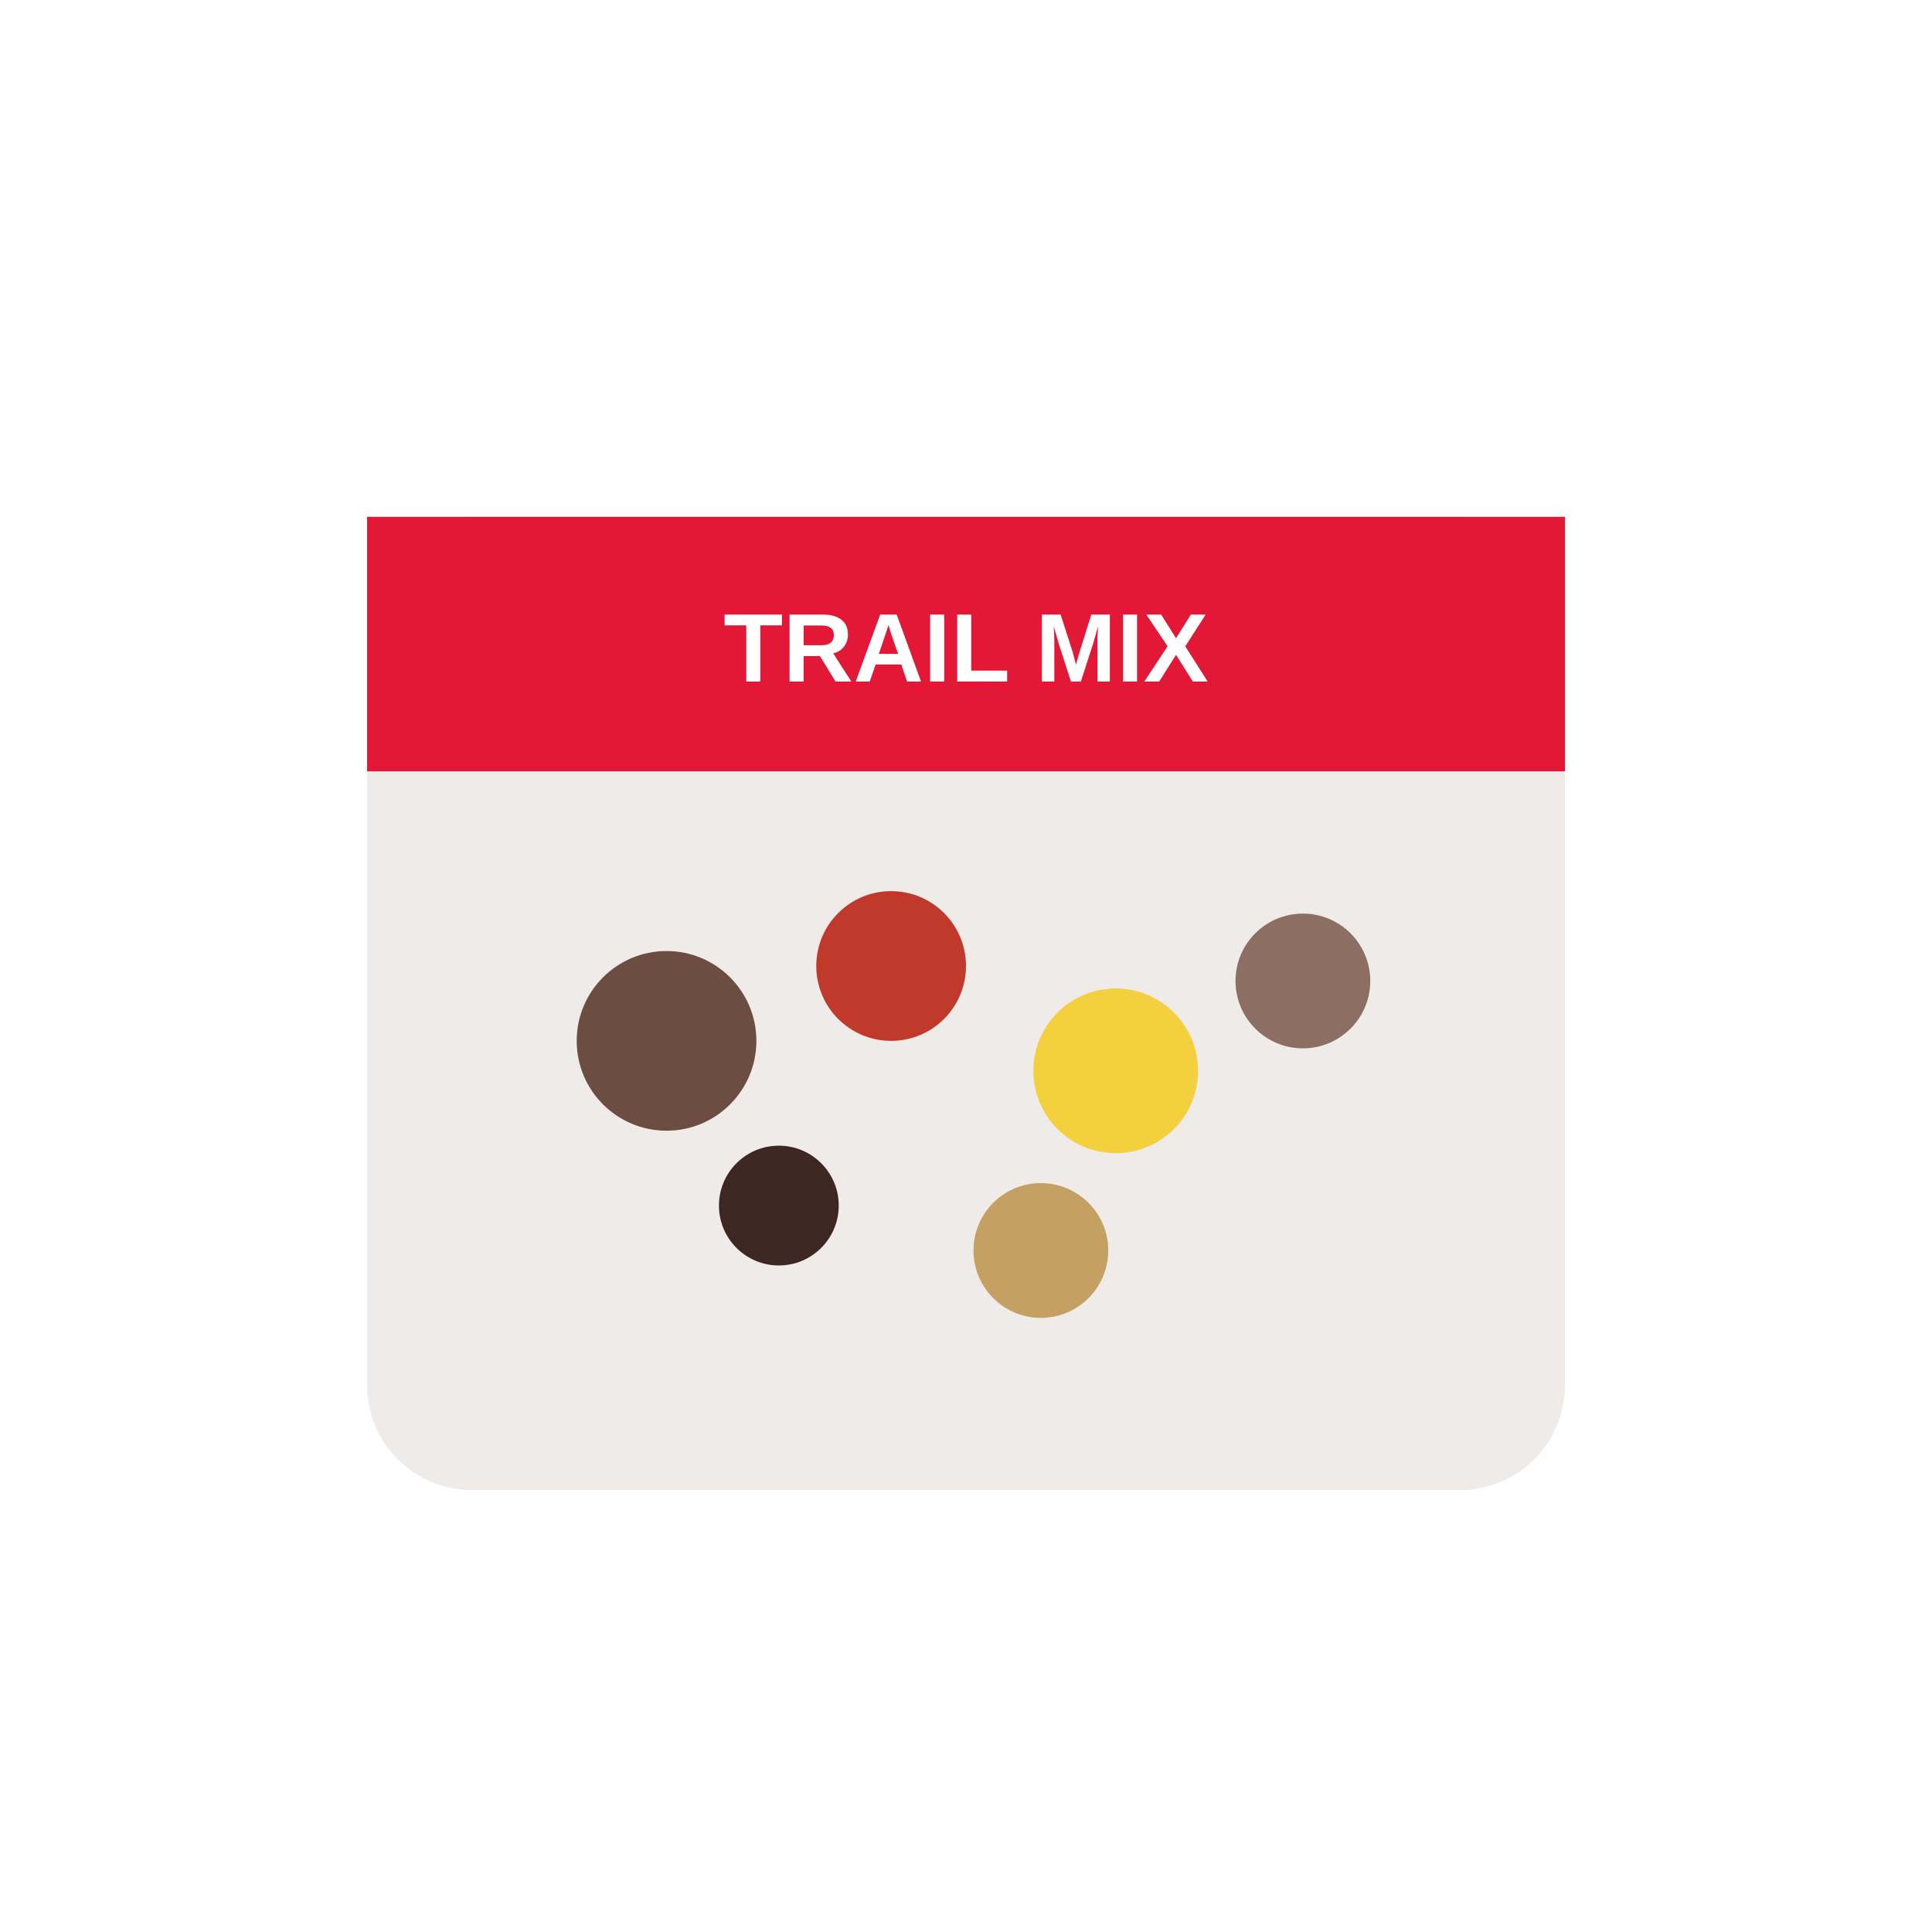
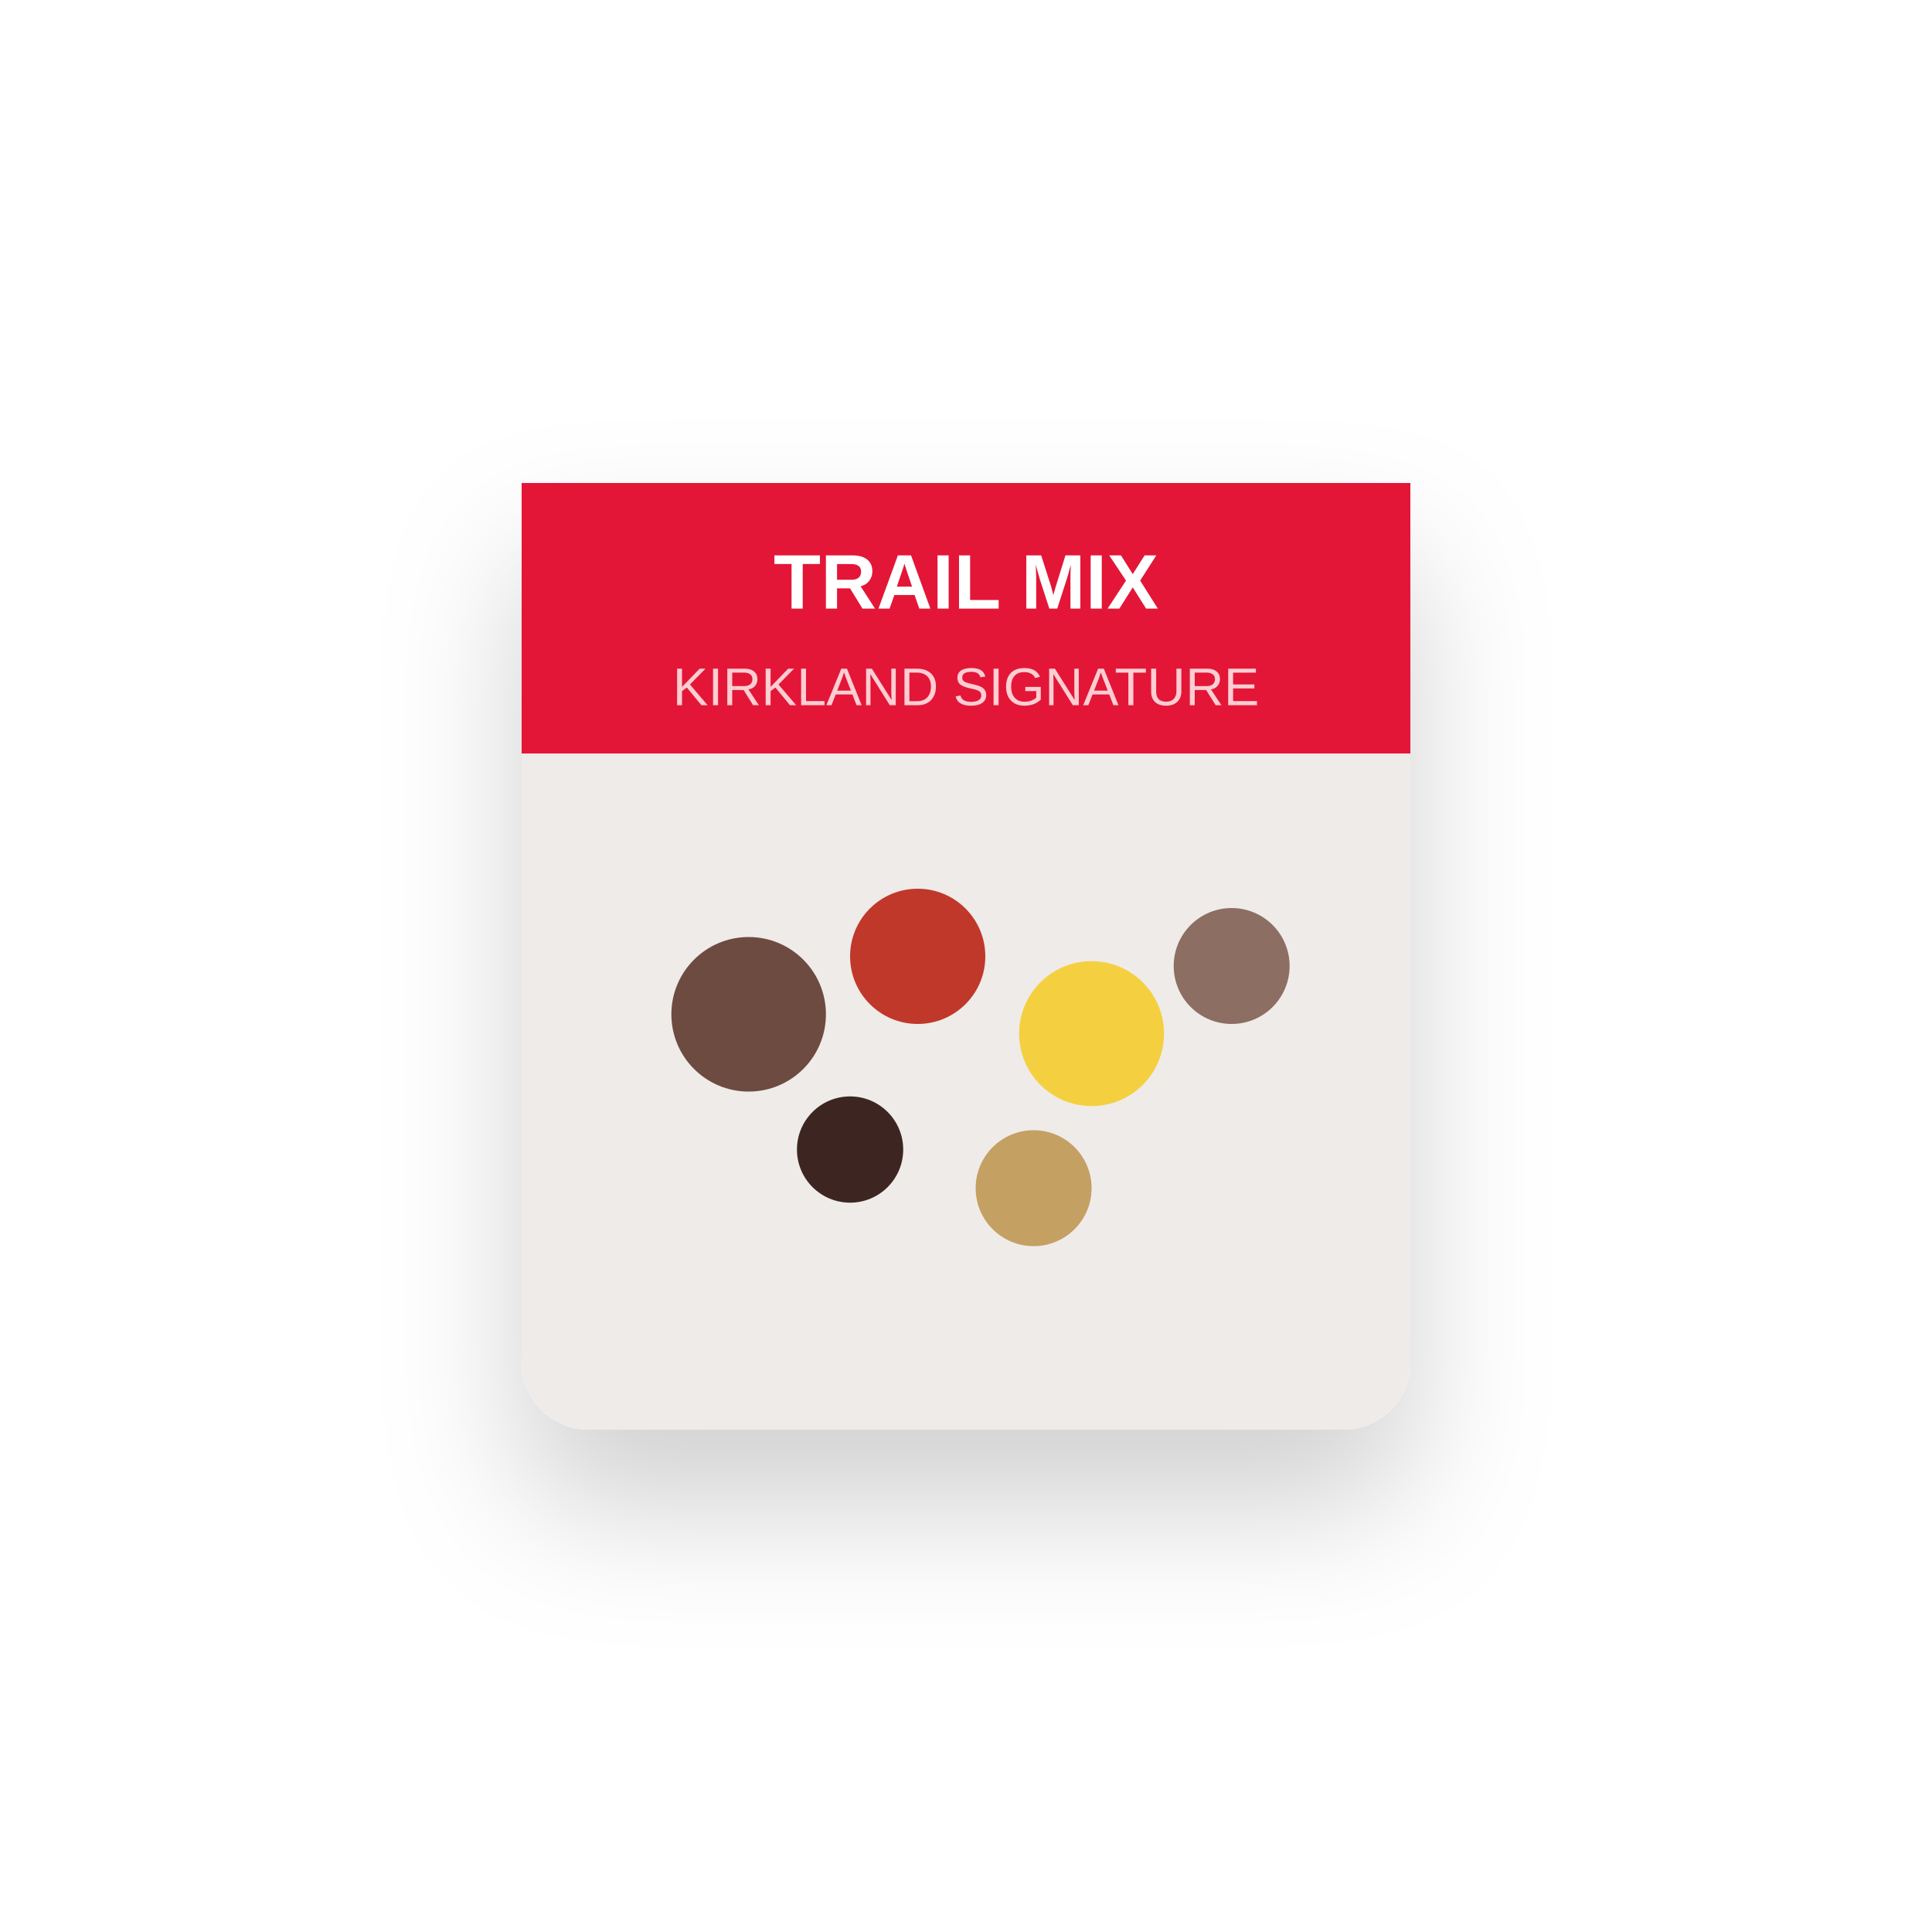
<svg xmlns="http://www.w3.org/2000/svg" viewBox="0 0 400 400" width="400" height="400">
  <rect width="400" height="400" fill="#ffffff" />
-   <g transform="translate(200 200) scale(1.55) translate(-200 -200)">
-     <rect x="120" y="140" width="160" height="130" rx="14" fill="#efebe9" />
-     <rect x="120" y="140" width="160" height="34" fill="#E31837" />
-     <text x="200" y="162" text-anchor="middle" fill="#fff" font-family="Arial" font-size="13" font-weight="700">TRAIL MIX</text>
-     <circle cx="160" cy="210" r="12" fill="#6d4c41" />
-     <circle cx="190" cy="200" r="10" fill="#c0392b" />
-     <circle cx="220" cy="214" r="11" fill="#f4d03f" />
-     <circle cx="245" cy="202" r="9" fill="#8d6e63" />
-     <circle cx="175" cy="232" r="8" fill="#3e2723" />
-     <circle cx="210" cy="238" r="9" fill="#c4a062" />
+   <defs>
+     <filter id="pack" x="-25%" y="-15%" width="150%" height="150%">
+       <feDropShadow dx="0" dy="16" stdDeviation="14" flood-color="#1a1a1a" flood-opacity="0.18" />
+     </filter>
+     <linearGradient id="shine" x1="0" y1="0" x2="1" y2="0">
+       <stop offset="0" stop-color="#fff" stop-opacity="0" />
+       <stop offset="0.45" stop-color="#fff" stop-opacity="0.22" />
+       <stop offset="1" stop-color="#fff" stop-opacity="0" />
+     </linearGradient>
+   </defs>
+   <g filter="url(#pack)">
+     <rect x="108" y="100" width="184" height="196" rx="14" fill="#efebe9" />
+     <rect x="108" y="100" width="184" height="56" fill="#E31837" />
+     <text x="200" y="126" text-anchor="middle" fill="#fff" font-family="Arial" font-size="16" font-weight="700">TRAIL MIX</text>
+     <text x="200" y="146" text-anchor="middle" fill="#ffcdd2" font-family="Arial" font-size="11">KIRKLAND SIGNATURE</text>
+     <circle cx="155" cy="210" r="16" fill="#6d4c41" />
+     <circle cx="190" cy="198" r="14" fill="#c0392b" />
+     <circle cx="226" cy="214" r="15" fill="#f4d03f" />
+     <circle cx="255" cy="200" r="12" fill="#8d6e63" />
+     <circle cx="176" cy="238" r="11" fill="#3e2723" />
+     <circle cx="214" cy="246" r="12" fill="#c4a062" />
  </g>
</svg>
